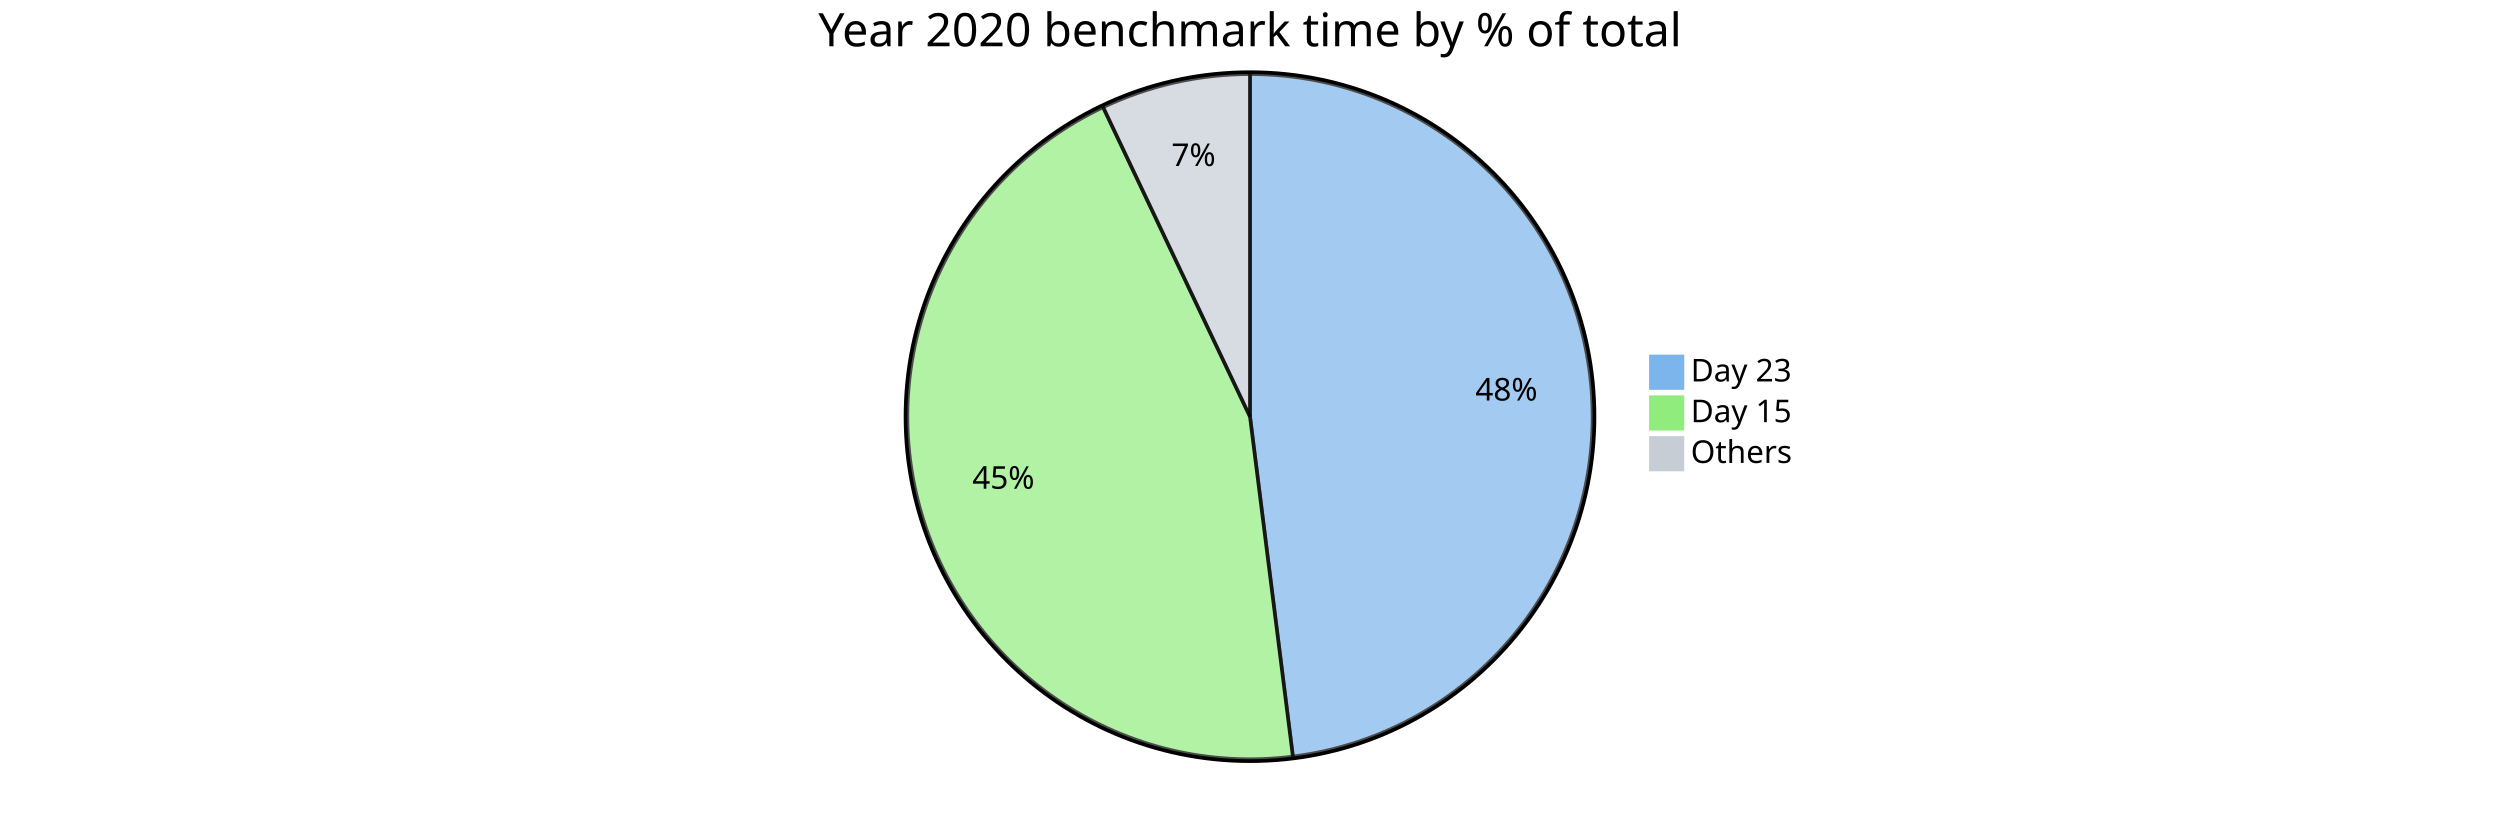
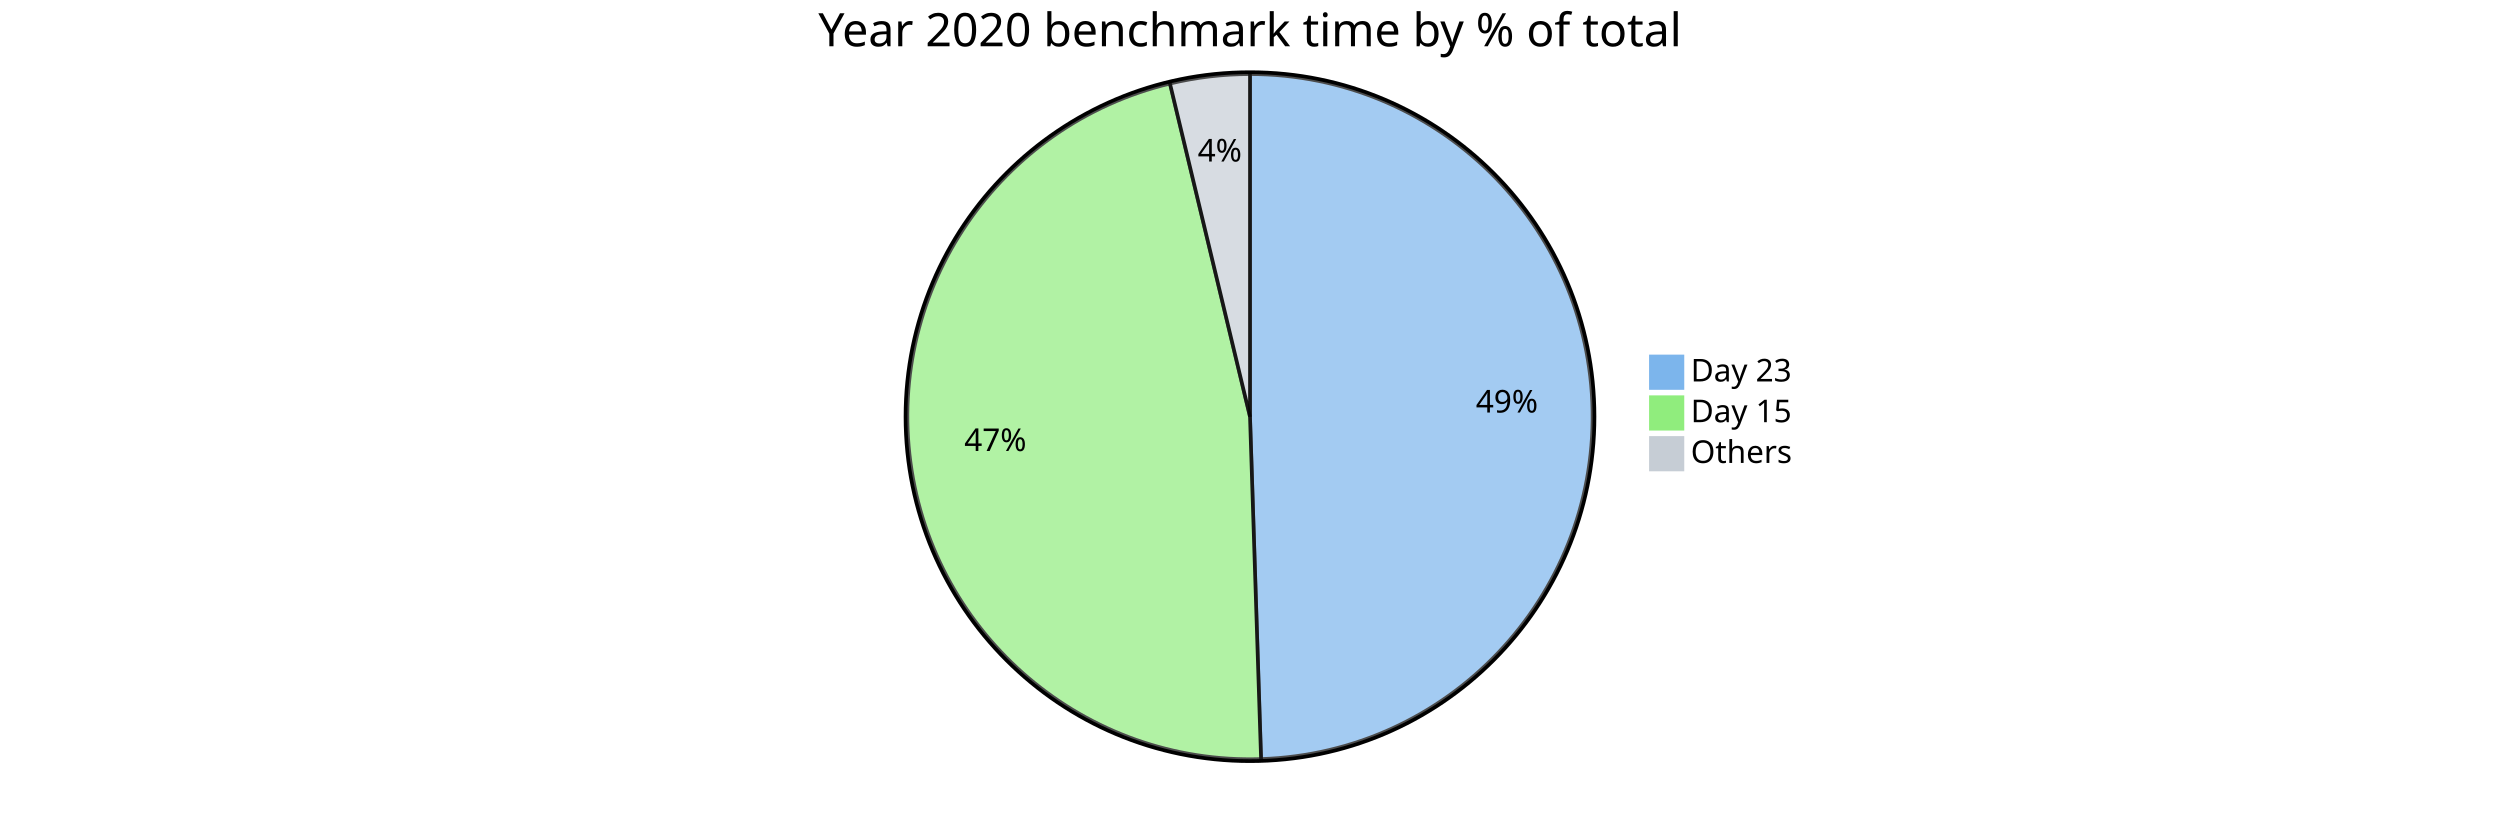
<svg xmlns="http://www.w3.org/2000/svg" viewBox="0 0 1350 450" preserveAspectRatio="xMidYMin">
  <style>
		text {font-family:sans-serif;font-size:17px;}
		.pieOuterCircle {stroke:black;stroke-width:2px;fill:none;}
		.pieCircle {stroke:black;stroke-width:2px;opacity:0.7;}
		.slice {text-anchor:middle;}
		.pieTitleText {text-anchor:middle;font-size:25px;}
	</style>
  <g transform="translate(675,225)">
    <circle class="pieOuterCircle" cx="0" cy="0" r="186" />
-     <path class="pieCircle" d="M0,-185A185,185,0,0,1,23.173,183.543L0,0Z" fill="#7cb5ec" />
-     <path class="pieCircle" d="M23.173,183.543A185,185,0,0,1,-79.318,-167.134L0,0Z" fill="#90ed7d" />
-     <path class="pieCircle" d="M-79.318,-167.134A185,185,0,0,1,0,-185L0,0Z" fill="#c6cdd5" />
-     <text class="slice" style="text-anchor: middle;" transform="translate(138.4765,-8.707021)">48%</text>
-     <text class="slice" style="text-anchor: middle;" transform="translate(-133.1785,38.9237)">45%</text>
-     <text class="slice" style="text-anchor: middle;" transform="translate(-30.48959,-135.3586)">7%</text>
+     <path class="pieCircle" d="M0,-185A185,185,0,0,1,5.983,184.903L0,0Z" fill="#7cb5ec" />
+     <path class="pieCircle" d="M5.983,184.903A185,185,0,0,1,-43.228,-179.879L0,0Z" fill="#90ed7d" />
+     <path class="pieCircle" d="M-43.228,-179.879A185,185,0,0,1,0,-185L0,0Z" fill="#c6cdd5" />
+     <text class="slice" style="text-anchor: middle;" transform="translate(138.7319,-2.244014)">49%</text>
+     <text class="slice" style="text-anchor: middle;" transform="translate(-137.5044,18.55023)">47%</text>
+     <text class="slice" style="text-anchor: middle;" transform="translate(-16.32394,-137.7864)">4%</text>
    <text class="pieTitleText" x="0" y="-200">Year 2020 benchmark time by % of total</text>
    <g transform="translate(216,-33)">
      <rect height="18" style="fill: rgb(124, 181, 236); stroke: rgb(124, 181, 236);" width="18" />
      <text x="22" y="14">Day 23</text>
    </g>
    <g transform="translate(216,-11)">
      <rect height="18" style="fill: rgb(144, 237, 125); stroke: rgb(144, 237, 125);" width="18" />
      <text x="22" y="14">Day 15</text>
    </g>
    <g transform="translate(216,11)">
      <rect height="18" style="fill: rgb(198, 205, 213); stroke: rgb(198, 205, 213);" width="18" />
      <text x="22" y="14">Others</text>
    </g>
  </g>
</svg>
